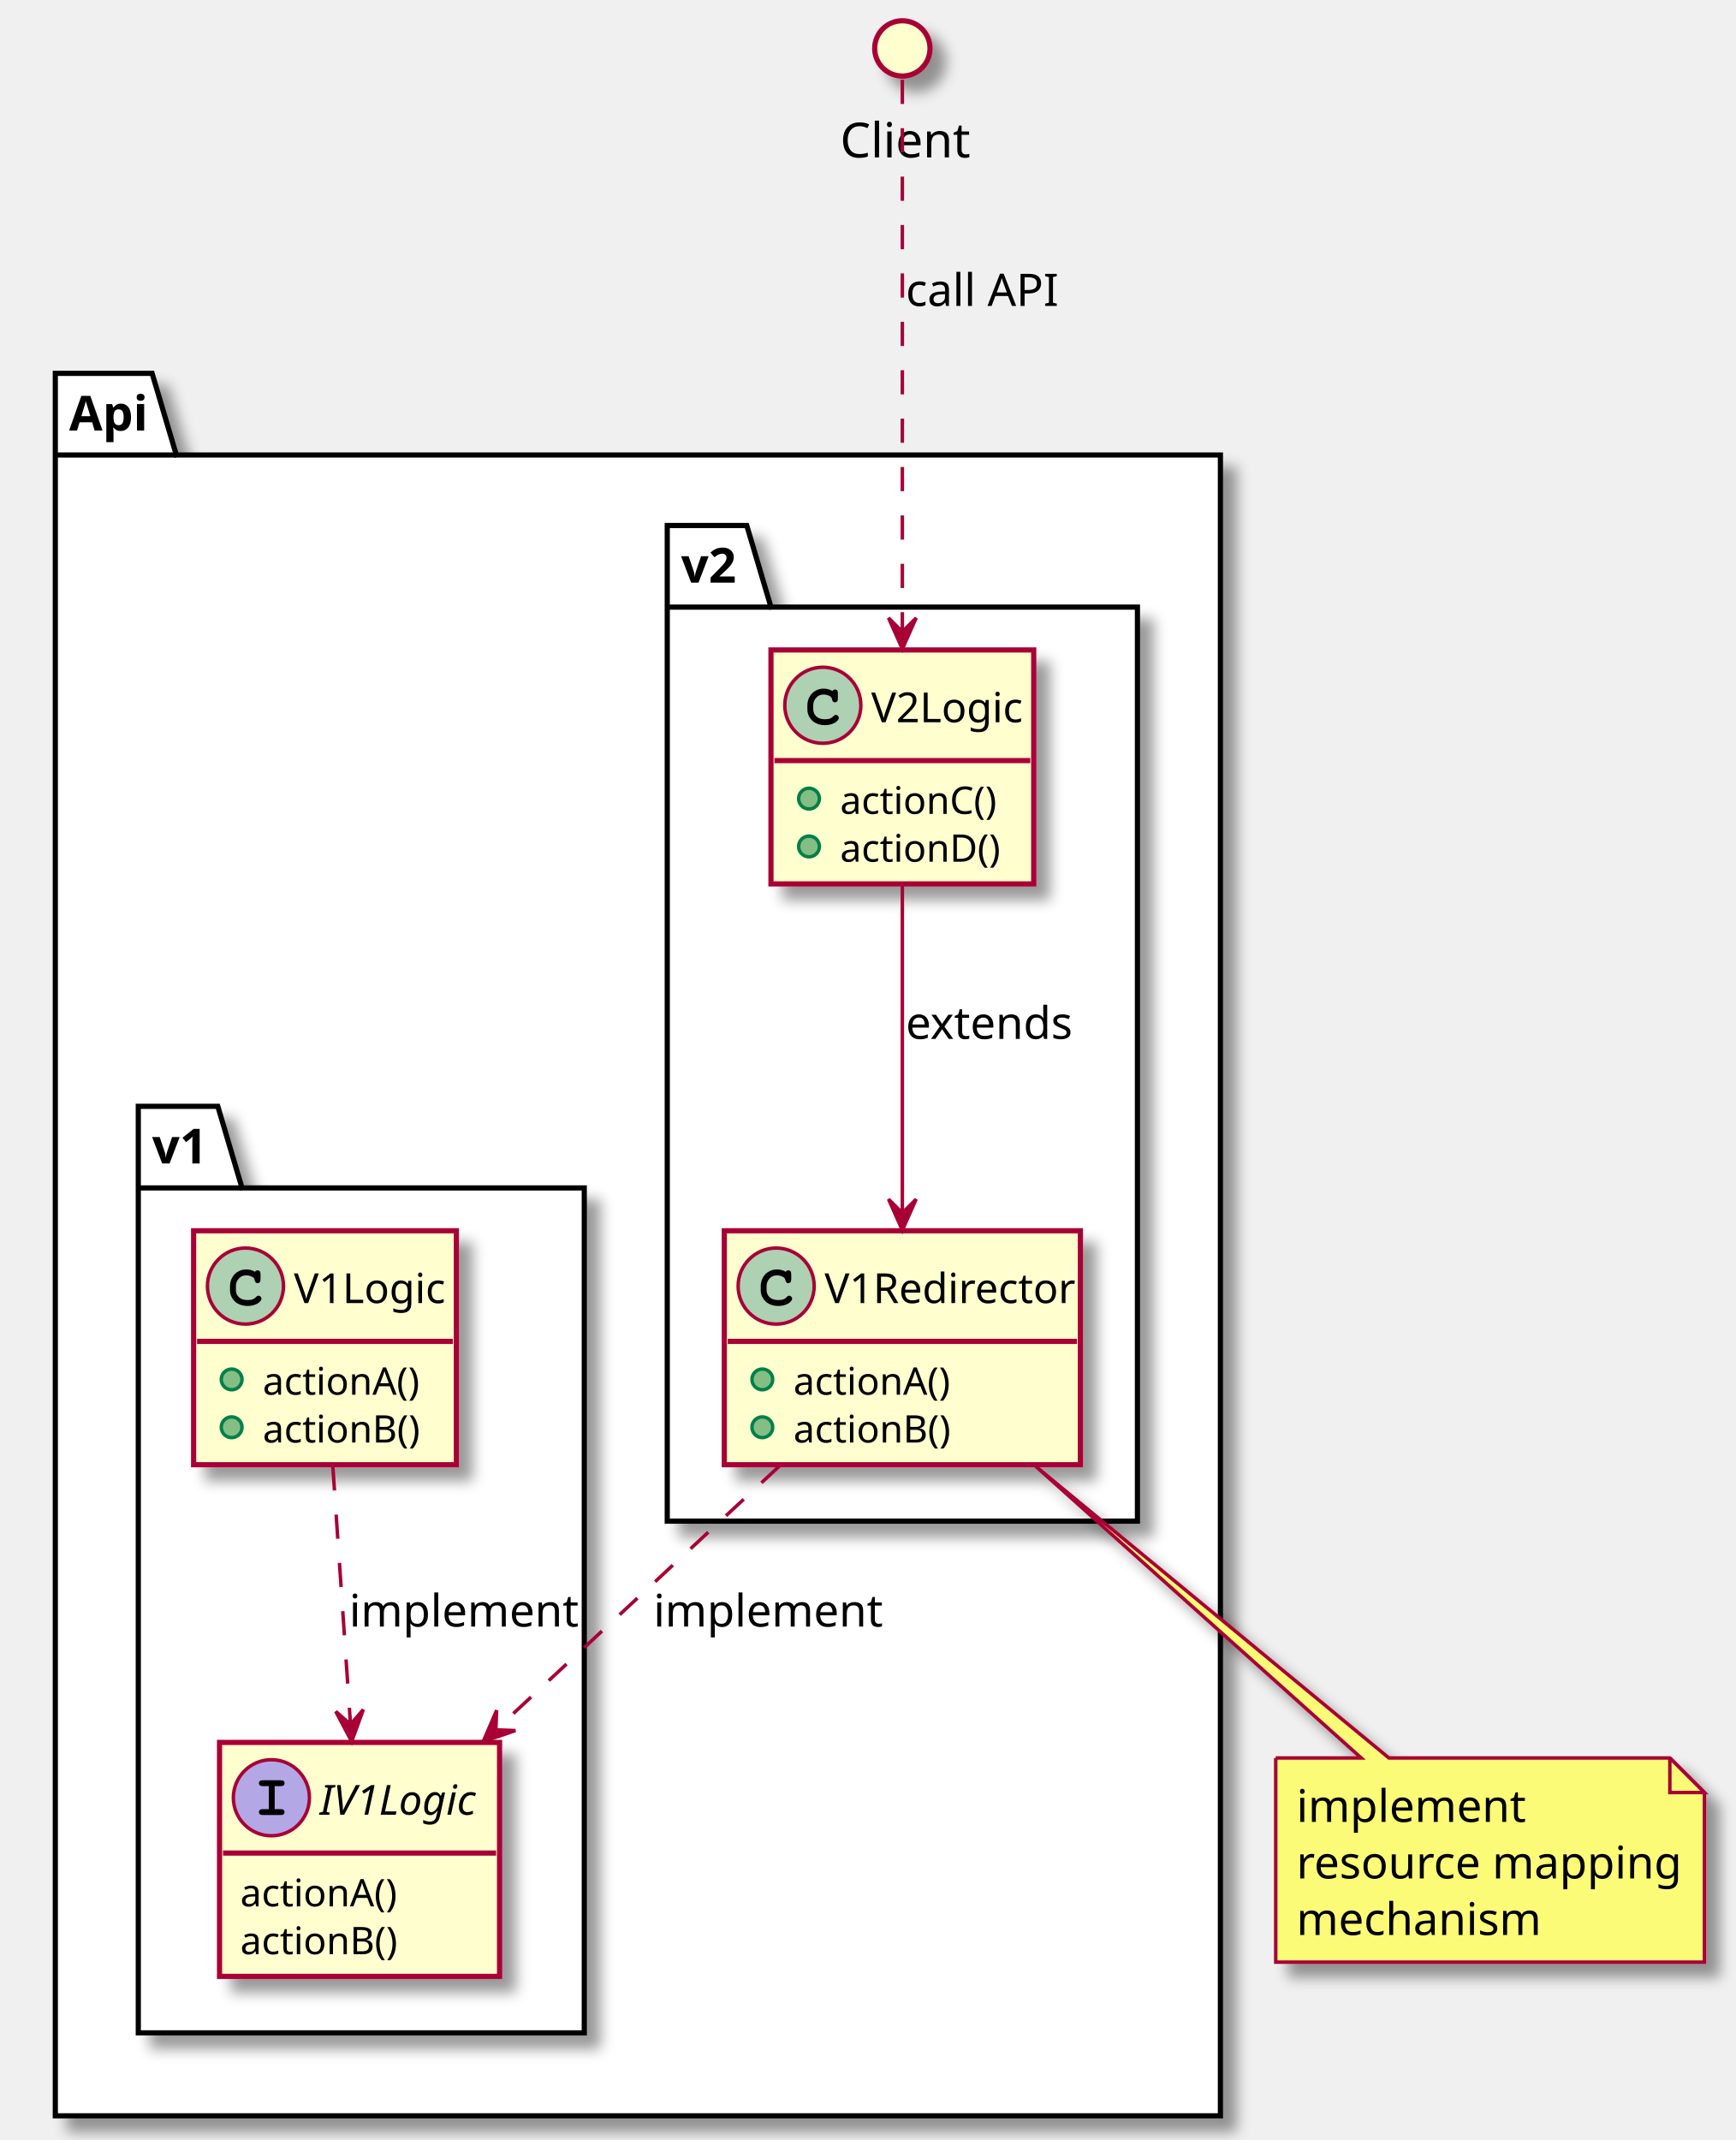
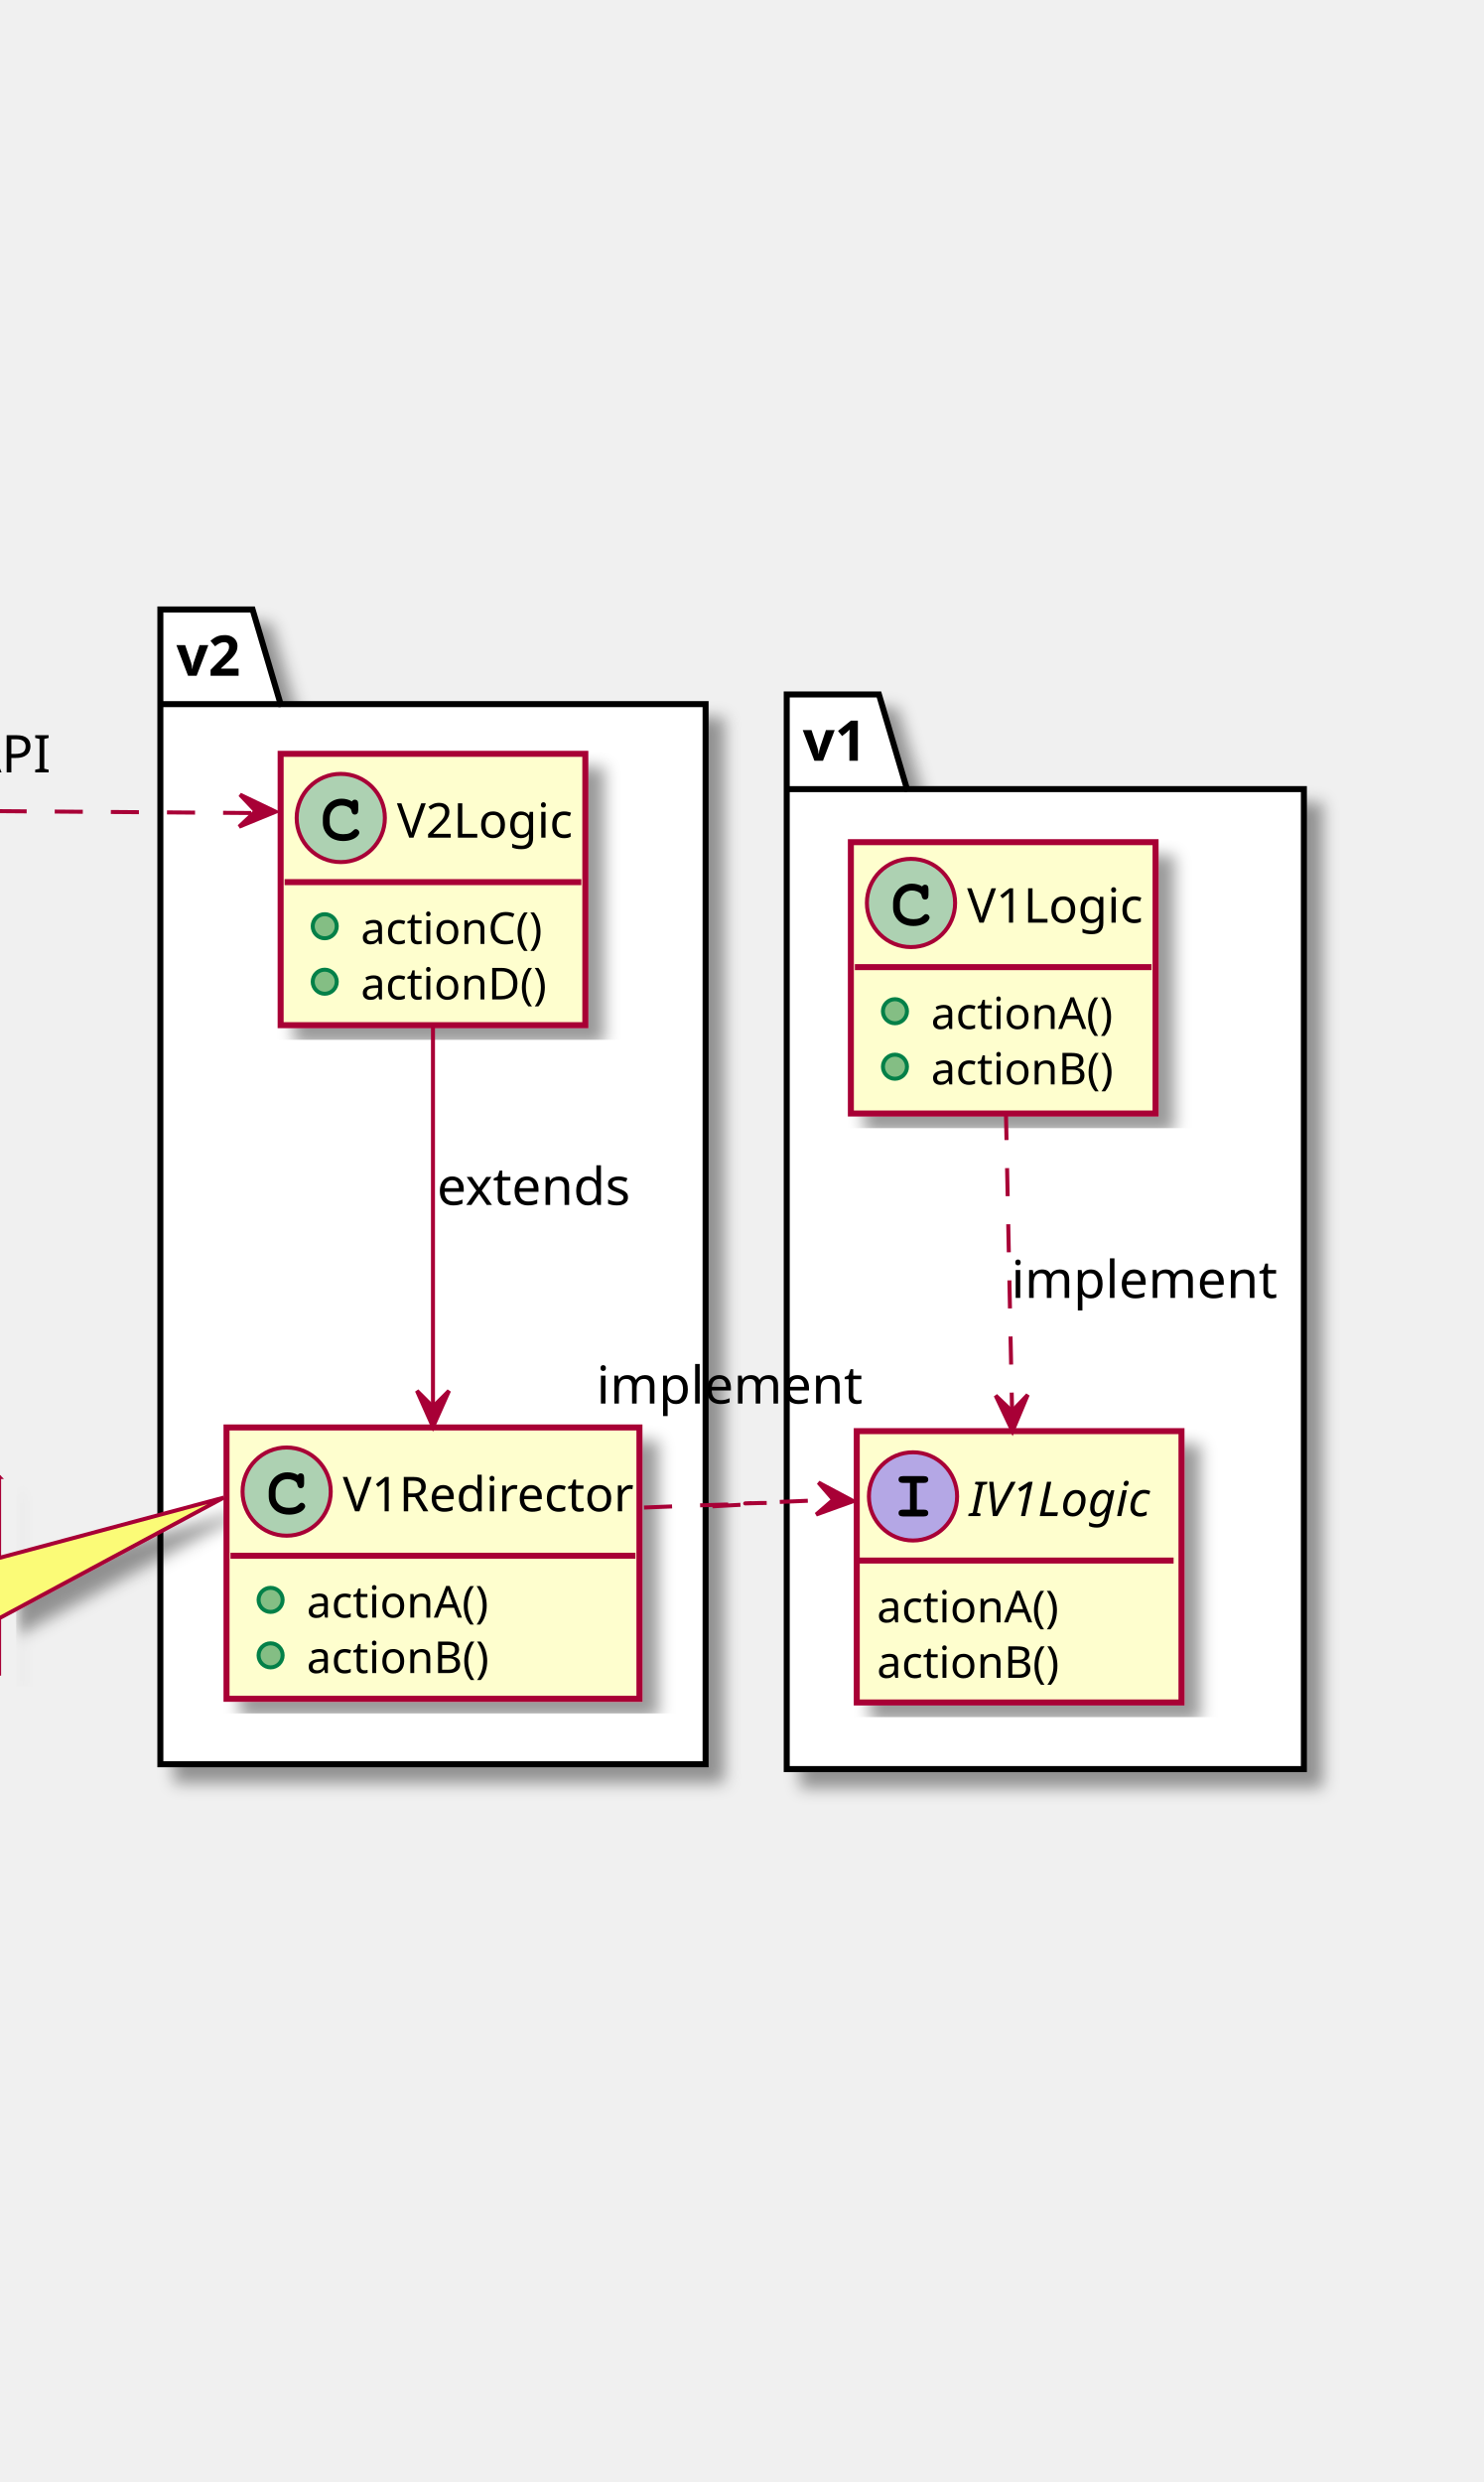
- <svg xmlns="http://www.w3.org/2000/svg" contentScriptType="application/ecmascript" contentStyleType="text/css" height="619px" preserveAspectRatio="none" style="width:502px;height:619px;" version="1.1" viewBox="0 0 502 619" width="502px" zoomAndPan="magnify">
-   <defs>
-     <filter height="300%" id="fgddwr1qk1ty5" width="300%" x="-1" y="-1">
-       <feGaussianBlur result="blurOut" stdDeviation="2.0" />
-       <feColorMatrix in="blurOut" result="blurOut2" type="matrix" values="0 0 0 0 0 0 0 0 0 0 0 0 0 0 0 0 0 0 .4 0" />
-       <feOffset dx="4.0" dy="4.0" in="blurOut2" result="blurOut3" />
-       <feBlend in="SourceGraphic" in2="blurOut3" mode="normal" />
+ <svg xmlns="http://www.w3.org/2000/svg" contentScriptType="application/ecmascript" contentStyleType="text/css" height="619px" preserveAspectRatio="none" style="width:370px;height:619px;" version="1.1" viewBox="0 0 370 619" width="370px" zoomAndPan="magnify" id="svg131">
+   <defs id="defs11">
+     <filter height="1.12" id="fz2sz5chj3il9" width="1.68" x="-0.484" y="-0.066">
+       <feGaussianBlur result="blurOut" stdDeviation="2.0" id="feGaussianBlur2" />
+       <feColorMatrix in="blurOut" result="blurOut2" type="matrix" values="0 0 0 0 0 0 0 0 0 0 0 0 0 0 0 0 0 0 .4 0" id="feColorMatrix4" />
+       <feOffset dx="4.0" dy="4.0" in="blurOut2" result="blurOut3" id="feOffset6" />
+       <feBlend in="SourceGraphic" in2="blurOut3" mode="normal" id="feBlend8" />
    </filter>
  </defs>
-   <g>
-     <polygon fill="#FFFFFF" filter="url(#fgddwr1qk1ty5)" points="16,108,44,108,51,131.609,353,131.609,353,612,16,612,16,108" style="stroke:#000000;stroke-width:1.5;" />
-     <line style="stroke:#000000;stroke-width:1.5;" x1="16" x2="51" y1="131.609" y2="131.609" />
-     <text fill="#000000" font-family="sans-serif" font-size="14" font-weight="bold" lengthAdjust="spacing" textLength="22" x="20" y="124.533">Api</text>
-     <polygon fill="#FFFFFF" filter="url(#fgddwr1qk1ty5)" points="40,320,63,320,70,343.609,169,343.609,169,588,40,588,40,320" style="stroke:#000000;stroke-width:1.5;" />
-     <line style="stroke:#000000;stroke-width:1.5;" x1="40" x2="70" y1="343.609" y2="343.609" />
-     <text fill="#000000" font-family="sans-serif" font-size="14" font-weight="bold" lengthAdjust="spacing" textLength="17" x="44" y="336.533">v1</text>
-     <polygon fill="#FFFFFF" filter="url(#fgddwr1qk1ty5)" points="193,152,216,152,223,175.609,329,175.609,329,440,193,440,193,152" style="stroke:#000000;stroke-width:1.5;" />
-     <line style="stroke:#000000;stroke-width:1.5;" x1="193" x2="223" y1="175.609" y2="175.609" />
-     <text fill="#000000" font-family="sans-serif" font-size="14" font-weight="bold" lengthAdjust="spacing" textLength="17" x="197" y="168.533">v2</text>
-     <rect codeLine="9" fill="#FEFECE" filter="url(#fgddwr1qk1ty5)" height="67.672" id="IV1Logic" style="stroke:#A80036;stroke-width:1.5;" width="81" x="63.5" y="504" />
-     <ellipse cx="78.5" cy="520" fill="#B4A7E5" rx="11" ry="11" style="stroke:#A80036;stroke-width:1.0;" />
-     <path d="M79.453,516.641 L79.453,523.297 L81.172,523.297 Q81.781,523.297 82.047,523.531 Q82.312,523.766 82.312,524.156 Q82.312,524.531 82.047,524.766 Q81.781,525 81.172,525 L76.031,525 Q75.422,525 75.156,524.766 Q74.891,524.531 74.891,524.141 Q74.891,523.766 75.156,523.531 Q75.422,523.297 76.031,523.297 L77.75,523.297 L77.75,516.641 L76.031,516.641 Q75.422,516.641 75.156,516.406 Q74.891,516.172 74.891,515.781 Q74.891,515.406 75.156,515.172 Q75.422,514.938 76.031,514.938 L81.172,514.938 Q81.781,514.938 82.047,515.172 Q82.312,515.406 82.312,515.781 Q82.312,516.172 82.047,516.406 Q81.781,516.641 81.172,516.641 L79.453,516.641 Z " fill="#000000" />
-     <text fill="#000000" font-family="sans-serif" font-size="12" font-style="italic" lengthAdjust="spacing" textLength="49" x="92.5" y="524.91">IV1Logic</text>
-     <line style="stroke:#A80036;stroke-width:1.5;" x1="64.5" x2="143.5" y1="536" y2="536" />
-     <text fill="#000000" font-family="sans-serif" font-size="11" lengthAdjust="spacing" textLength="45" x="69.5" y="551.419">actionA()</text>
-     <text fill="#000000" font-family="sans-serif" font-size="11" lengthAdjust="spacing" textLength="44" x="69.5" y="565.255">actionB()</text>
-     <rect codeLine="13" fill="#FEFECE" filter="url(#fgddwr1qk1ty5)" height="67.672" id="V1Logic" style="stroke:#A80036;stroke-width:1.5;" width="76" x="56" y="356" />
-     <ellipse cx="71" cy="372" fill="#ADD1B2" rx="11" ry="11" style="stroke:#A80036;stroke-width:1.0;" />
-     <path d="M73.766,367.875 Q73.922,367.656 74.109,367.547 Q74.297,367.438 74.516,367.438 Q74.891,367.438 75.125,367.703 Q75.359,367.953 75.359,368.562 L75.359,370.016 Q75.359,370.625 75.125,370.891 Q74.891,371.156 74.516,371.156 Q74.172,371.156 73.969,370.953 Q73.766,370.766 73.656,370.25 Q73.609,369.891 73.422,369.703 Q73.094,369.328 72.484,369.109 Q71.875,368.891 71.25,368.891 Q70.484,368.891 69.844,369.219 Q69.219,369.547 68.719,370.297 Q68.234,371.047 68.234,372.078 L68.234,373.172 Q68.234,374.406 69.125,375.234 Q70.016,376.047 71.609,376.047 Q72.547,376.047 73.203,375.797 Q73.594,375.641 74.016,375.203 Q74.281,374.938 74.422,374.859 Q74.578,374.781 74.781,374.781 Q75.109,374.781 75.359,375.047 Q75.625,375.297 75.625,375.641 Q75.625,375.984 75.281,376.391 Q74.781,376.969 73.984,377.297 Q72.906,377.75 71.609,377.75 Q70.094,377.75 68.891,377.125 Q67.906,376.625 67.219,375.562 Q66.531,374.484 66.531,373.203 L66.531,372.047 Q66.531,370.719 67.141,369.578 Q67.766,368.422 68.859,367.812 Q69.953,367.188 71.188,367.188 Q71.922,367.188 72.562,367.359 Q73.219,367.516 73.766,367.875 Z " fill="#000000" />
-     <text fill="#000000" font-family="sans-serif" font-size="12" lengthAdjust="spacing" textLength="44" x="85" y="376.91">V1Logic</text>
-     <line style="stroke:#A80036;stroke-width:1.5;" x1="57" x2="131" y1="388" y2="388" />
-     <ellipse cx="67" cy="399" fill="#84BE84" rx="3" ry="3" style="stroke:#038048;stroke-width:1.0;" />
-     <text fill="#000000" font-family="sans-serif" font-size="11" lengthAdjust="spacing" textLength="45" x="76" y="403.419">actionA()</text>
-     <ellipse cx="67" cy="412.836" fill="#84BE84" rx="3" ry="3" style="stroke:#038048;stroke-width:1.0;" />
-     <text fill="#000000" font-family="sans-serif" font-size="11" lengthAdjust="spacing" textLength="44" x="76" y="417.255">actionB()</text>
-     <rect codeLine="20" fill="#FEFECE" filter="url(#fgddwr1qk1ty5)" height="67.672" id="V1Redirector" style="stroke:#A80036;stroke-width:1.5;" width="103" x="209.5" y="356" />
-     <ellipse cx="224.5" cy="372" fill="#ADD1B2" rx="11" ry="11" style="stroke:#A80036;stroke-width:1.0;" />
-     <path d="M227.266,367.875 Q227.422,367.656 227.609,367.547 Q227.797,367.438 228.016,367.438 Q228.391,367.438 228.625,367.703 Q228.859,367.953 228.859,368.562 L228.859,370.016 Q228.859,370.625 228.625,370.891 Q228.391,371.156 228.016,371.156 Q227.672,371.156 227.469,370.953 Q227.266,370.766 227.156,370.25 Q227.109,369.891 226.922,369.703 Q226.594,369.328 225.984,369.109 Q225.375,368.891 224.75,368.891 Q223.984,368.891 223.344,369.219 Q222.719,369.547 222.219,370.297 Q221.734,371.047 221.734,372.078 L221.734,373.172 Q221.734,374.406 222.625,375.234 Q223.516,376.047 225.109,376.047 Q226.047,376.047 226.703,375.797 Q227.094,375.641 227.516,375.203 Q227.781,374.938 227.922,374.859 Q228.078,374.781 228.281,374.781 Q228.609,374.781 228.859,375.047 Q229.125,375.297 229.125,375.641 Q229.125,375.984 228.781,376.391 Q228.281,376.969 227.484,377.297 Q226.406,377.75 225.109,377.75 Q223.594,377.75 222.391,377.125 Q221.406,376.625 220.719,375.562 Q220.031,374.484 220.031,373.203 L220.031,372.047 Q220.031,370.719 220.641,369.578 Q221.266,368.422 222.359,367.812 Q223.453,367.188 224.688,367.188 Q225.422,367.188 226.062,367.359 Q226.719,367.516 227.266,367.875 Z " fill="#000000" />
-     <text fill="#000000" font-family="sans-serif" font-size="12" lengthAdjust="spacing" textLength="71" x="238.5" y="376.91">V1Redirector</text>
-     <line style="stroke:#A80036;stroke-width:1.5;" x1="210.5" x2="311.5" y1="388" y2="388" />
-     <ellipse cx="220.5" cy="399" fill="#84BE84" rx="3" ry="3" style="stroke:#038048;stroke-width:1.0;" />
-     <text fill="#000000" font-family="sans-serif" font-size="11" lengthAdjust="spacing" textLength="45" x="229.5" y="403.419">actionA()</text>
-     <ellipse cx="220.5" cy="412.836" fill="#84BE84" rx="3" ry="3" style="stroke:#038048;stroke-width:1.0;" />
-     <text fill="#000000" font-family="sans-serif" font-size="11" lengthAdjust="spacing" textLength="44" x="229.5" y="417.255">actionB()</text>
-     <rect codeLine="24" fill="#FEFECE" filter="url(#fgddwr1qk1ty5)" height="67.672" id="V2Logic" style="stroke:#A80036;stroke-width:1.5;" width="76" x="223" y="188" />
-     <ellipse cx="238" cy="204" fill="#ADD1B2" rx="11" ry="11" style="stroke:#A80036;stroke-width:1.0;" />
-     <path d="M240.766,199.875 Q240.922,199.656 241.109,199.547 Q241.297,199.438 241.516,199.438 Q241.891,199.438 242.125,199.703 Q242.359,199.953 242.359,200.562 L242.359,202.016 Q242.359,202.625 242.125,202.891 Q241.891,203.156 241.516,203.156 Q241.172,203.156 240.969,202.953 Q240.766,202.766 240.656,202.25 Q240.609,201.891 240.422,201.703 Q240.094,201.328 239.484,201.109 Q238.875,200.891 238.25,200.891 Q237.484,200.891 236.844,201.219 Q236.219,201.547 235.719,202.297 Q235.234,203.047 235.234,204.078 L235.234,205.172 Q235.234,206.406 236.125,207.234 Q237.016,208.047 238.609,208.047 Q239.547,208.047 240.203,207.797 Q240.594,207.641 241.016,207.203 Q241.281,206.938 241.422,206.859 Q241.578,206.781 241.781,206.781 Q242.109,206.781 242.359,207.047 Q242.625,207.297 242.625,207.641 Q242.625,207.984 242.281,208.391 Q241.781,208.969 240.984,209.297 Q239.906,209.75 238.609,209.75 Q237.094,209.75 235.891,209.125 Q234.906,208.625 234.219,207.562 Q233.531,206.484 233.531,205.203 L233.531,204.047 Q233.531,202.719 234.141,201.578 Q234.766,200.422 235.859,199.812 Q236.953,199.188 238.188,199.188 Q238.922,199.188 239.562,199.359 Q240.219,199.516 240.766,199.875 Z " fill="#000000" />
-     <text fill="#000000" font-family="sans-serif" font-size="12" lengthAdjust="spacing" textLength="44" x="252" y="208.91">V2Logic</text>
-     <line style="stroke:#A80036;stroke-width:1.5;" x1="224" x2="298" y1="220" y2="220" />
-     <ellipse cx="234" cy="231" fill="#84BE84" rx="3" ry="3" style="stroke:#038048;stroke-width:1.0;" />
-     <text fill="#000000" font-family="sans-serif" font-size="11" lengthAdjust="spacing" textLength="44" x="243" y="235.419">actionC()</text>
-     <ellipse cx="234" cy="244.836" fill="#84BE84" rx="3" ry="3" style="stroke:#038048;stroke-width:1.0;" />
-     <text fill="#000000" font-family="sans-serif" font-size="11" lengthAdjust="spacing" textLength="44" x="243" y="249.255">actionD()</text>
-     <ellipse cx="261" cy="14" fill="#FEFECE" filter="url(#fgddwr1qk1ty5)" rx="8" ry="8" style="stroke:#A80036;stroke-width:1.5;" />
-     <text fill="#000000" font-family="sans-serif" font-size="14" lengthAdjust="spacing" textLength="36" x="243" y="45.533">Client</text>
-     <path d="M369,508.5 L369,567.555 A0,0 0 0 0 369,567.555 L493,567.555 A0,0 0 0 0 493,567.555 L493,518.5 L483,508.5 L401.74,508.5 L299.58,424.13 L393.74,508.5 L369,508.5 A0,0 0 0 0 369,508.5 " fill="#FBFB77" filter="url(#fgddwr1qk1ty5)" style="stroke:#A80036;stroke-width:1.0;" />
-     <path d="M483,508.5 L483,518.5 L493,518.5 L483,508.5 " fill="#FBFB77" style="stroke:#A80036;stroke-width:1.0;" />
-     <text fill="#000000" font-family="sans-serif" font-size="13" lengthAdjust="spacing" textLength="60" x="375" y="526.995">implement</text>
-     <text fill="#000000" font-family="sans-serif" font-size="13" lengthAdjust="spacing" textLength="103" x="375" y="543.347">resource mapping</text>
-     <text fill="#000000" font-family="sans-serif" font-size="13" lengthAdjust="spacing" textLength="67" x="375" y="559.698">mechanism</text>
-     <path codeLine="31" d="M96.27,424.13 C97.79,446.27 99.78,475.46 101.37,498.61 " fill="none" id="V1Logic-to-IV1Logic" style="stroke:#A80036;stroke-width:1.0;stroke-dasharray:7.0,7.0;" />
-     <polygon fill="#A80036" points="101.72,503.75,105.095,494.497,101.378,498.762,97.114,495.045,101.72,503.75" style="stroke:#A80036;stroke-width:1.0;" />
-     <text fill="#000000" font-family="sans-serif" font-size="13" lengthAdjust="spacing" textLength="60" x="101" y="470.495">implement</text>
-     <path codeLine="32" d="M225.37,424.13 C201.07,446.73 168.86,476.69 143.73,500.06 " fill="none" id="V1Redirector-to-IV1Logic" style="stroke:#A80036;stroke-width:1.0;stroke-dasharray:7.0,7.0;" />
-     <polygon fill="#A80036" points="139.76,503.75,149.081,500.57,143.429,500.353,143.645,494.7,139.76,503.75" style="stroke:#A80036;stroke-width:1.0;" />
-     <text fill="#000000" font-family="sans-serif" font-size="13" lengthAdjust="spacing" textLength="60" x="189" y="470.495">implement</text>
-     <path codeLine="33" d="M261,256.19 C261,283.45 261,322.08 261,350.65 " fill="none" id="V2Logic-to-V1Redirector" style="stroke:#A80036;stroke-width:1.0;" />
-     <polygon fill="#A80036" points="261,355.86,265,346.86,261,350.86,257,346.86,261,355.86" style="stroke:#A80036;stroke-width:1.0;" />
-     <text fill="#000000" font-family="sans-serif" font-size="13" lengthAdjust="spacing" textLength="46" x="262" y="300.495">extends</text>
-     <path codeLine="41" d="M261,23.08 C261,49.25 261,132.95 261,182.73 " fill="none" id="Client-to-V2Logic" style="stroke:#A80036;stroke-width:1.0;stroke-dasharray:7.0,7.0;" />
-     <polygon fill="#A80036" points="261,187.73,265,178.73,261,182.73,257,178.73,261,187.73" style="stroke:#A80036;stroke-width:1.0;" />
-     <text fill="#000000" font-family="sans-serif" font-size="13" lengthAdjust="spacing" textLength="45" x="262" y="88.495">call API</text>
+   <g id="g129">
+     <polygon fill="#ffffff" filter="url(#fz2sz5chj3il9)" points="223,320 230,343.609 329,343.609 329,588 200,588 200,320 " style="stroke:#000000;stroke-width:1.5" id="polygon19" transform="translate(-3.764189,-146.8034)" />
+     <polygon fill="#FFFFFF" filter="url(#fz2sz5chj3il9)" points="40,152,63,152,70,175.609,176,175.609,176,440,40,440,40,152" style="stroke:#000000;stroke-width:1.5;" id="polygon25" />
+     <line style="stroke:#000000;stroke-width:1.5;" x1="40" x2="70" y1="175.609" y2="175.609" id="line27" />
+     <text fill="#000000" font-family="sans-serif" font-size="14" font-weight="bold" lengthAdjust="spacing" textLength="17" x="44" y="168.533" id="text29">v2</text>
+     <path d="m -124.225,358.351 v 59.055 H -0.225 V 403.605 L 55.82,373.491 -0.225,388.548 v -20.197 l -10,-10 h -114" fill="#fbfb77" filter="url(#fz2sz5chj3il9)" style="stroke:#a80036;stroke-width:1" id="path31" />
+     <g id="g141" transform="translate(-170.225,-150.1493)">
+       <path d="m 160,508.5 v 10 h 10 l -10,-10" fill="#fbfb77" style="stroke:#a80036;stroke-width:1" id="path33" />
+       <text fill="#000000" font-family="sans-serif" font-size="13px" lengthAdjust="spacing" textLength="60" x="52" y="526.995" id="text35">implement</text>
+       <text fill="#000000" font-family="sans-serif" font-size="13px" lengthAdjust="spacing" textLength="103" x="52" y="543.347" id="text37">resource mapping</text>
+       <text fill="#000000" font-family="sans-serif" font-size="13px" lengthAdjust="spacing" textLength="67" x="52" y="559.698" id="text39">mechanism</text>
+     </g>
+     <rect codeLine="9" fill="#fefece" filter="url(#fz2sz5chj3il9)" height="67.672" id="IV1Logic" style="stroke:#a80036;stroke-width:1.5" width="81" x="213.706" y="356.917" />
+     <rect codeLine="13" fill="#fefece" filter="url(#fz2sz5chj3il9)" height="67.672" id="V1Logic" style="stroke:#a80036;stroke-width:1.5" width="76" x="212.236" y="210.033" />
+     <rect codeLine="20" fill="#FEFECE" filter="url(#fz2sz5chj3il9)" height="67.672" id="V1Redirector" style="stroke:#A80036;stroke-width:1.5;" width="103" x="56.5" y="356" />
+     <ellipse cx="71.5" cy="372" fill="#ADD1B2" rx="11" ry="11" style="stroke:#A80036;stroke-width:1.0;" id="ellipse72" />
+     <path d="M74.266,367.875 Q74.422,367.656 74.609,367.547 Q74.797,367.438 75.016,367.438 Q75.391,367.438 75.625,367.703 Q75.859,367.953 75.859,368.562 L75.859,370.016 Q75.859,370.625 75.625,370.891 Q75.391,371.156 75.016,371.156 Q74.672,371.156 74.469,370.953 Q74.266,370.766 74.156,370.25 Q74.109,369.891 73.922,369.703 Q73.594,369.328 72.984,369.109 Q72.375,368.891 71.75,368.891 Q70.984,368.891 70.344,369.219 Q69.719,369.547 69.219,370.297 Q68.734,371.047 68.734,372.078 L68.734,373.172 Q68.734,374.406 69.625,375.234 Q70.516,376.047 72.109,376.047 Q73.047,376.047 73.703,375.797 Q74.094,375.641 74.516,375.203 Q74.781,374.938 74.922,374.859 Q75.078,374.781 75.281,374.781 Q75.609,374.781 75.859,375.047 Q76.125,375.297 76.125,375.641 Q76.125,375.984 75.781,376.391 Q75.281,376.969 74.484,377.297 Q73.406,377.75 72.109,377.75 Q70.594,377.75 69.391,377.125 Q68.406,376.625 67.719,375.562 Q67.031,374.484 67.031,373.203 L67.031,372.047 Q67.031,370.719 67.641,369.578 Q68.266,368.422 69.359,367.812 Q70.453,367.188 71.688,367.188 Q72.422,367.188 73.062,367.359 Q73.719,367.516 74.266,367.875 Z " fill="#000000" id="path74" />
+     <text fill="#000000" font-family="sans-serif" font-size="12" lengthAdjust="spacing" textLength="71" x="85.5" y="376.91" id="text76">V1Redirector</text>
+     <line style="stroke:#A80036;stroke-width:1.5;" x1="57.5" x2="158.5" y1="388" y2="388" id="line78" />
+     <ellipse cx="67.5" cy="399" fill="#84BE84" rx="3" ry="3" style="stroke:#038048;stroke-width:1.0;" id="ellipse80" />
+     <text fill="#000000" font-family="sans-serif" font-size="11" lengthAdjust="spacing" textLength="45" x="76.5" y="403.419" id="text82">actionA()</text>
+     <ellipse cx="67.5" cy="412.836" fill="#84BE84" rx="3" ry="3" style="stroke:#038048;stroke-width:1.0;" id="ellipse84" />
+     <text fill="#000000" font-family="sans-serif" font-size="11" lengthAdjust="spacing" textLength="44" x="76.5" y="417.255" id="text86">actionB()</text>
+     <rect codeLine="24" fill="#FEFECE" filter="url(#fz2sz5chj3il9)" height="67.672" id="V2Logic" style="stroke:#A80036;stroke-width:1.5;" width="76" x="70" y="188" />
+     <ellipse cx="85" cy="204" fill="#ADD1B2" rx="11" ry="11" style="stroke:#A80036;stroke-width:1.0;" id="ellipse89" />
+     <path d="M87.766,199.875 Q87.922,199.656 88.109,199.547 Q88.297,199.438 88.516,199.438 Q88.891,199.438 89.125,199.703 Q89.359,199.953 89.359,200.562 L89.359,202.016 Q89.359,202.625 89.125,202.891 Q88.891,203.156 88.516,203.156 Q88.172,203.156 87.969,202.953 Q87.766,202.766 87.656,202.25 Q87.609,201.891 87.422,201.703 Q87.094,201.328 86.484,201.109 Q85.875,200.891 85.25,200.891 Q84.484,200.891 83.844,201.219 Q83.219,201.547 82.719,202.297 Q82.234,203.047 82.234,204.078 L82.234,205.172 Q82.234,206.406 83.125,207.234 Q84.016,208.047 85.609,208.047 Q86.547,208.047 87.203,207.797 Q87.594,207.641 88.016,207.203 Q88.281,206.938 88.422,206.859 Q88.578,206.781 88.781,206.781 Q89.109,206.781 89.359,207.047 Q89.625,207.297 89.625,207.641 Q89.625,207.984 89.281,208.391 Q88.781,208.969 87.984,209.297 Q86.906,209.75 85.609,209.75 Q84.094,209.75 82.891,209.125 Q81.906,208.625 81.219,207.562 Q80.531,206.484 80.531,205.203 L80.531,204.047 Q80.531,202.719 81.141,201.578 Q81.766,200.422 82.859,199.812 Q83.953,199.188 85.188,199.188 Q85.922,199.188 86.562,199.359 Q87.219,199.516 87.766,199.875 Z " fill="#000000" id="path91" />
+     <text fill="#000000" font-family="sans-serif" font-size="12" lengthAdjust="spacing" textLength="44" x="99" y="208.91" id="text93">V2Logic</text>
+     <line style="stroke:#A80036;stroke-width:1.5;" x1="71" x2="145" y1="220" y2="220" id="line95" />
+     <ellipse cx="81" cy="231" fill="#84BE84" rx="3" ry="3" style="stroke:#038048;stroke-width:1.0;" id="ellipse97" />
+     <text fill="#000000" font-family="sans-serif" font-size="11" lengthAdjust="spacing" textLength="44" x="90" y="235.419" id="text99">actionC()</text>
+     <ellipse cx="81" cy="244.836" fill="#84BE84" rx="3" ry="3" style="stroke:#038048;stroke-width:1.0;" id="ellipse101" />
+     <text fill="#000000" font-family="sans-serif" font-size="11" lengthAdjust="spacing" textLength="44" x="90" y="249.255" id="text103">actionD()</text>
+     <ellipse cx="-36.712" cy="201.373" fill="#fefece" filter="url(#fz2sz5chj3il9)" style="stroke:#a80036;stroke-width:1.5" id="ellipse105" r="8" />
+     <text fill="#000000" font-family="sans-serif" font-size="14px" lengthAdjust="spacing" textLength="36" x="90" y="45.533" id="text107" transform="translate(-176.4986,160.6054)">Client</text>
+     <path codeLine="38" d="m 160.642,375.972 c 47.211,-1.956 -0.942,0.69 23.94,-0.677 23.271,-1.279 -23.94,0.677 23.271,-1.279" fill="none" id="V1Redirector-to-IV1Logic" style="stroke:#a80036;stroke-width:1;stroke-dasharray:7, 7" />
+     <g id="g188" transform="translate(-3.764189,-146.8034)">
+       <line style="stroke:#000000;stroke-width:1.5" x1="200" x2="230" y1="343.609" y2="343.609" id="line21" />
+       <text fill="#000000" font-family="sans-serif" font-size="14px" font-weight="bold" lengthAdjust="spacing" textLength="17" x="204" y="336.533" id="text23">v1</text>
+       <circle cx="231.5" cy="520" fill="#b4a7e5" style="stroke:#a80036;stroke-width:1" id="ellipse42" r="11" />
+       <path d="m 232.453,516.641 v 6.656 h 1.719 q 0.609,0 0.875,0.234 0.266,0.234 0.266,0.625 0,0.375 -0.266,0.609 Q 234.781,525 234.172,525 h -5.141 q -0.609,0 -0.875,-0.234 -0.266,-0.234 -0.266,-0.625 0,-0.375 0.266,-0.609 0.266,-0.234 0.875,-0.234 h 1.719 v -6.656 h -1.719 q -0.609,0 -0.875,-0.234 -0.266,-0.234 -0.266,-0.625 0,-0.375 0.266,-0.609 0.266,-0.234 0.875,-0.234 h 5.141 q 0.609,0 0.875,0.234 0.266,0.234 0.266,0.609 0,0.391 -0.266,0.625 -0.266,0.234 -0.875,0.234 z" fill="#000000" id="path44" />
+       <text fill="#000000" font-family="sans-serif" font-size="12px" font-style="italic" lengthAdjust="spacing" textLength="49" x="245.5" y="524.91" id="text46">IV1Logic</text>
+       <line style="stroke:#a80036;stroke-width:1.5" x1="217.5" x2="296.5" y1="536" y2="536" id="line48" />
+       <text fill="#000000" font-family="sans-serif" font-size="11px" lengthAdjust="spacing" textLength="45" x="222.5" y="551.419" id="text50">actionA()</text>
+       <text fill="#000000" font-family="sans-serif" font-size="11px" lengthAdjust="spacing" textLength="44" x="222.5" y="565.255" id="text52">actionB()</text>
+       <circle cx="231" cy="372" fill="#add1b2" style="stroke:#a80036;stroke-width:1" id="ellipse55" r="11" />
+       <path d="m 233.766,367.875 q 0.156,-0.219 0.344,-0.328 0.188,-0.109 0.406,-0.109 0.375,0 0.609,0.266 0.234,0.25 0.234,0.859 v 1.453 q 0,0.609 -0.234,0.875 -0.234,0.266 -0.609,0.266 -0.344,0 -0.547,-0.203 -0.203,-0.188 -0.312,-0.703 -0.047,-0.359 -0.234,-0.547 -0.328,-0.375 -0.938,-0.594 -0.609,-0.219 -1.234,-0.219 -0.766,0 -1.406,0.328 -0.625,0.328 -1.125,1.078 -0.484,0.75 -0.484,1.781 v 1.094 q 0,1.234 0.891,2.062 0.891,0.812 2.484,0.812 0.938,0 1.594,-0.25 0.391,-0.156 0.812,-0.594 0.266,-0.266 0.406,-0.344 0.156,-0.078 0.359,-0.078 0.328,0 0.578,0.266 0.266,0.25 0.266,0.594 0,0.344 -0.344,0.75 -0.5,0.578 -1.297,0.906 -1.078,0.453 -2.375,0.453 -1.516,0 -2.719,-0.625 -0.984,-0.5 -1.672,-1.562 -0.688,-1.078 -0.688,-2.359 v -1.156 q 0,-1.328 0.609,-2.469 0.625,-1.156 1.719,-1.766 1.094,-0.625 2.328,-0.625 0.734,0 1.375,0.172 0.656,0.156 1.203,0.516 z" fill="#000000" id="path57" />
+       <text fill="#000000" font-family="sans-serif" font-size="12px" lengthAdjust="spacing" textLength="44" x="245" y="376.91" id="text59">V1Logic</text>
+       <line style="stroke:#a80036;stroke-width:1.5" x1="217" x2="291" y1="388" y2="388" id="line61" />
+       <circle cx="227" cy="399" fill="#84be84" style="stroke:#038048;stroke-width:1" id="ellipse63" r="3" />
+       <text fill="#000000" font-family="sans-serif" font-size="11px" lengthAdjust="spacing" textLength="45" x="236" y="403.419" id="text65">actionA()</text>
+       <circle cx="227" cy="412.836" fill="#84be84" style="stroke:#038048;stroke-width:1" id="ellipse67" r="3" />
+       <text fill="#000000" font-family="sans-serif" font-size="11px" lengthAdjust="spacing" textLength="44" x="236" y="417.255" id="text69">actionB()</text>
+       <path codeLine="37" d="m 254.68,424.13 c 0.46,22.14 1.06,51.33 1.53,74.48" fill="none" id="V1Logic-to-IV1Logic" style="stroke:#a80036;stroke-width:1;stroke-dasharray:7, 7" />
+       <polygon fill="#a80036" points="252.115,494.844 256.32,503.75 260.113,494.661 256.206,498.751 " style="stroke:#a80036;stroke-width:1" id="polygon110" />
+       <text fill="#000000" font-family="sans-serif" font-size="13px" lengthAdjust="spacing" textLength="60" x="256" y="470.495" id="text112">implement</text>
+       <polygon fill="#a80036" points="213.348,494.775 213.713,500.42 208.068,500.786 217.47,503.72 " style="stroke:#a80036;stroke-width:1" id="polygon115" transform="rotate(-37.17717,242.9925,513.7362)" />
+       <text fill="#000000" font-family="sans-serif" font-size="13px" lengthAdjust="spacing" textLength="60" x="186" y="470.495" id="text117" transform="translate(-33.45946,26.34932)">implement</text>
+     </g>
+     <path codeLine="39" d="M108,256.19 C108,283.45 108,322.08 108,350.65 " fill="none" id="V2Logic-to-V1Redirector" style="stroke:#A80036;stroke-width:1.0;" />
+     <polygon fill="#A80036" points="108,355.86,112,346.86,108,350.86,104,346.86,108,355.86" style="stroke:#A80036;stroke-width:1.0;" id="polygon120" />
+     <text fill="#000000" font-family="sans-serif" font-size="13" lengthAdjust="spacing" textLength="46" x="109" y="300.495" id="text122">extends</text>
+     <path codeLine="43" d="m -28.347,202.088 97.032,0.718" fill="none" id="Client-to-V2Logic" style="stroke:#a80036;stroke-width:1;stroke-dasharray:7, 7" />
+     <polygon fill="#a80036" points="104,178.73 108,187.73 112,178.73 108,182.73 " style="stroke:#a80036;stroke-width:1" id="polygon125" transform="rotate(-88.35435,95.94642,215.2783)" />
+     <text fill="#000000" font-family="sans-serif" font-size="13px" lengthAdjust="spacing" textLength="45" x="109" y="88.495" id="text127" transform="translate(-140.5297,104.1426)">call API</text>
  </g>
</svg>
